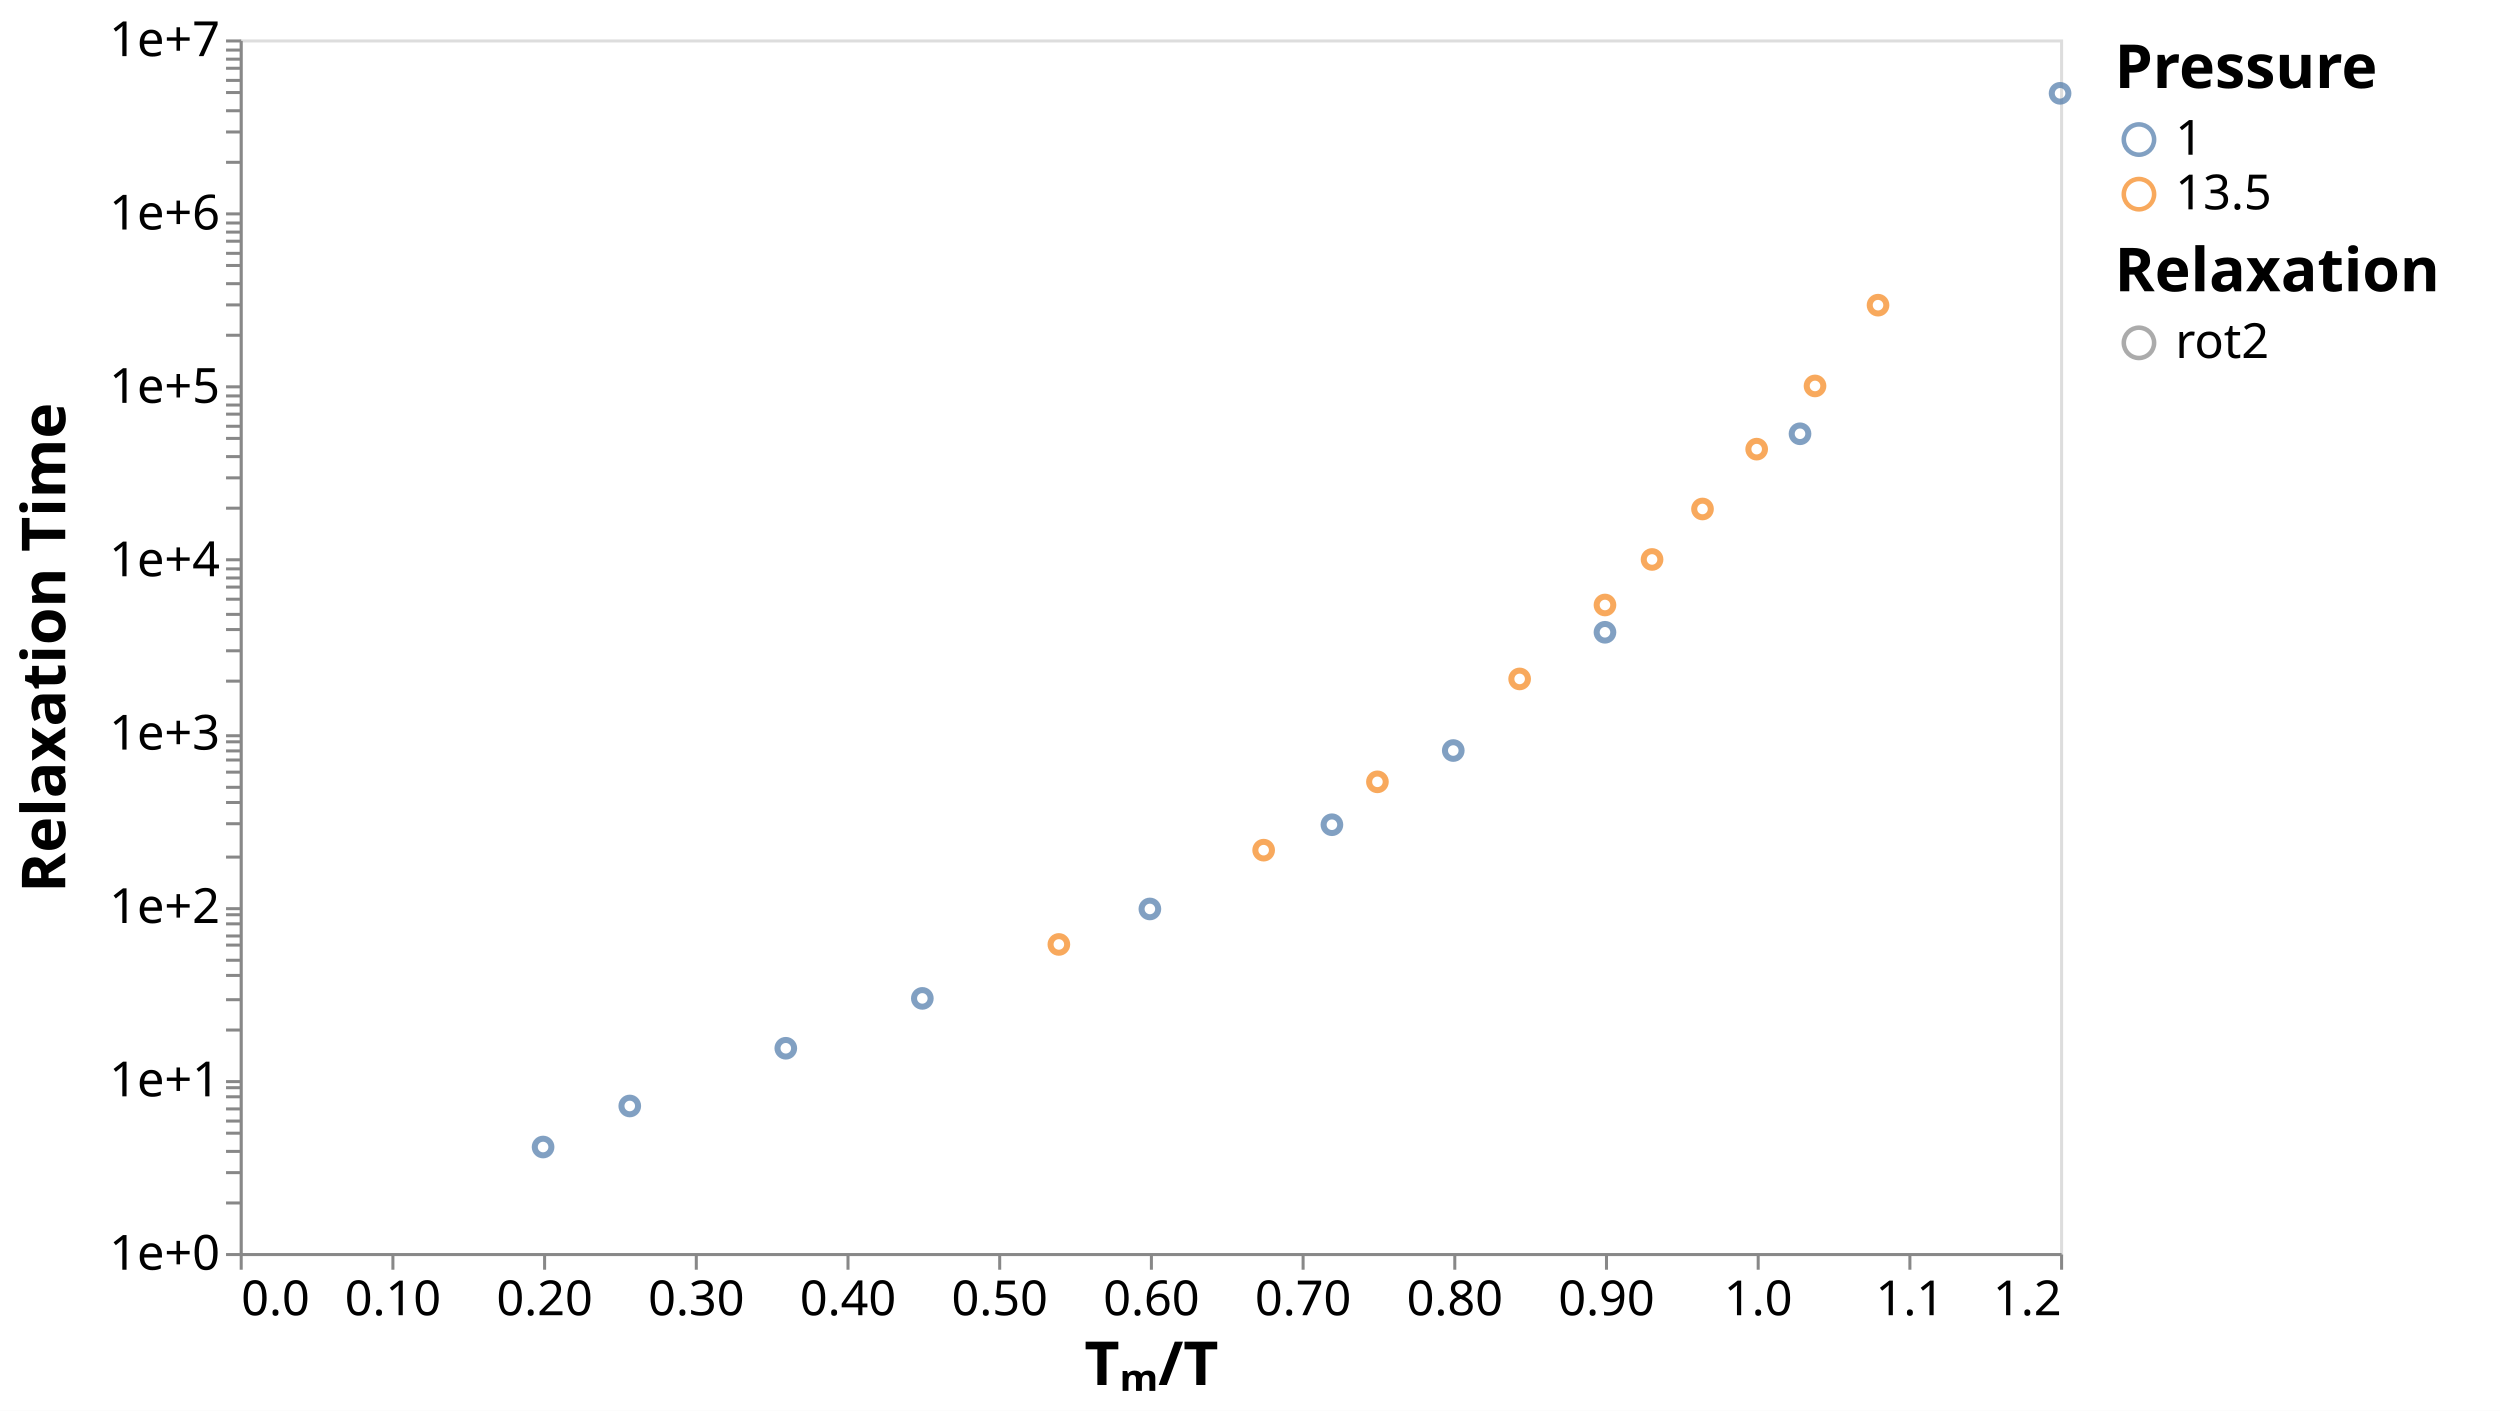
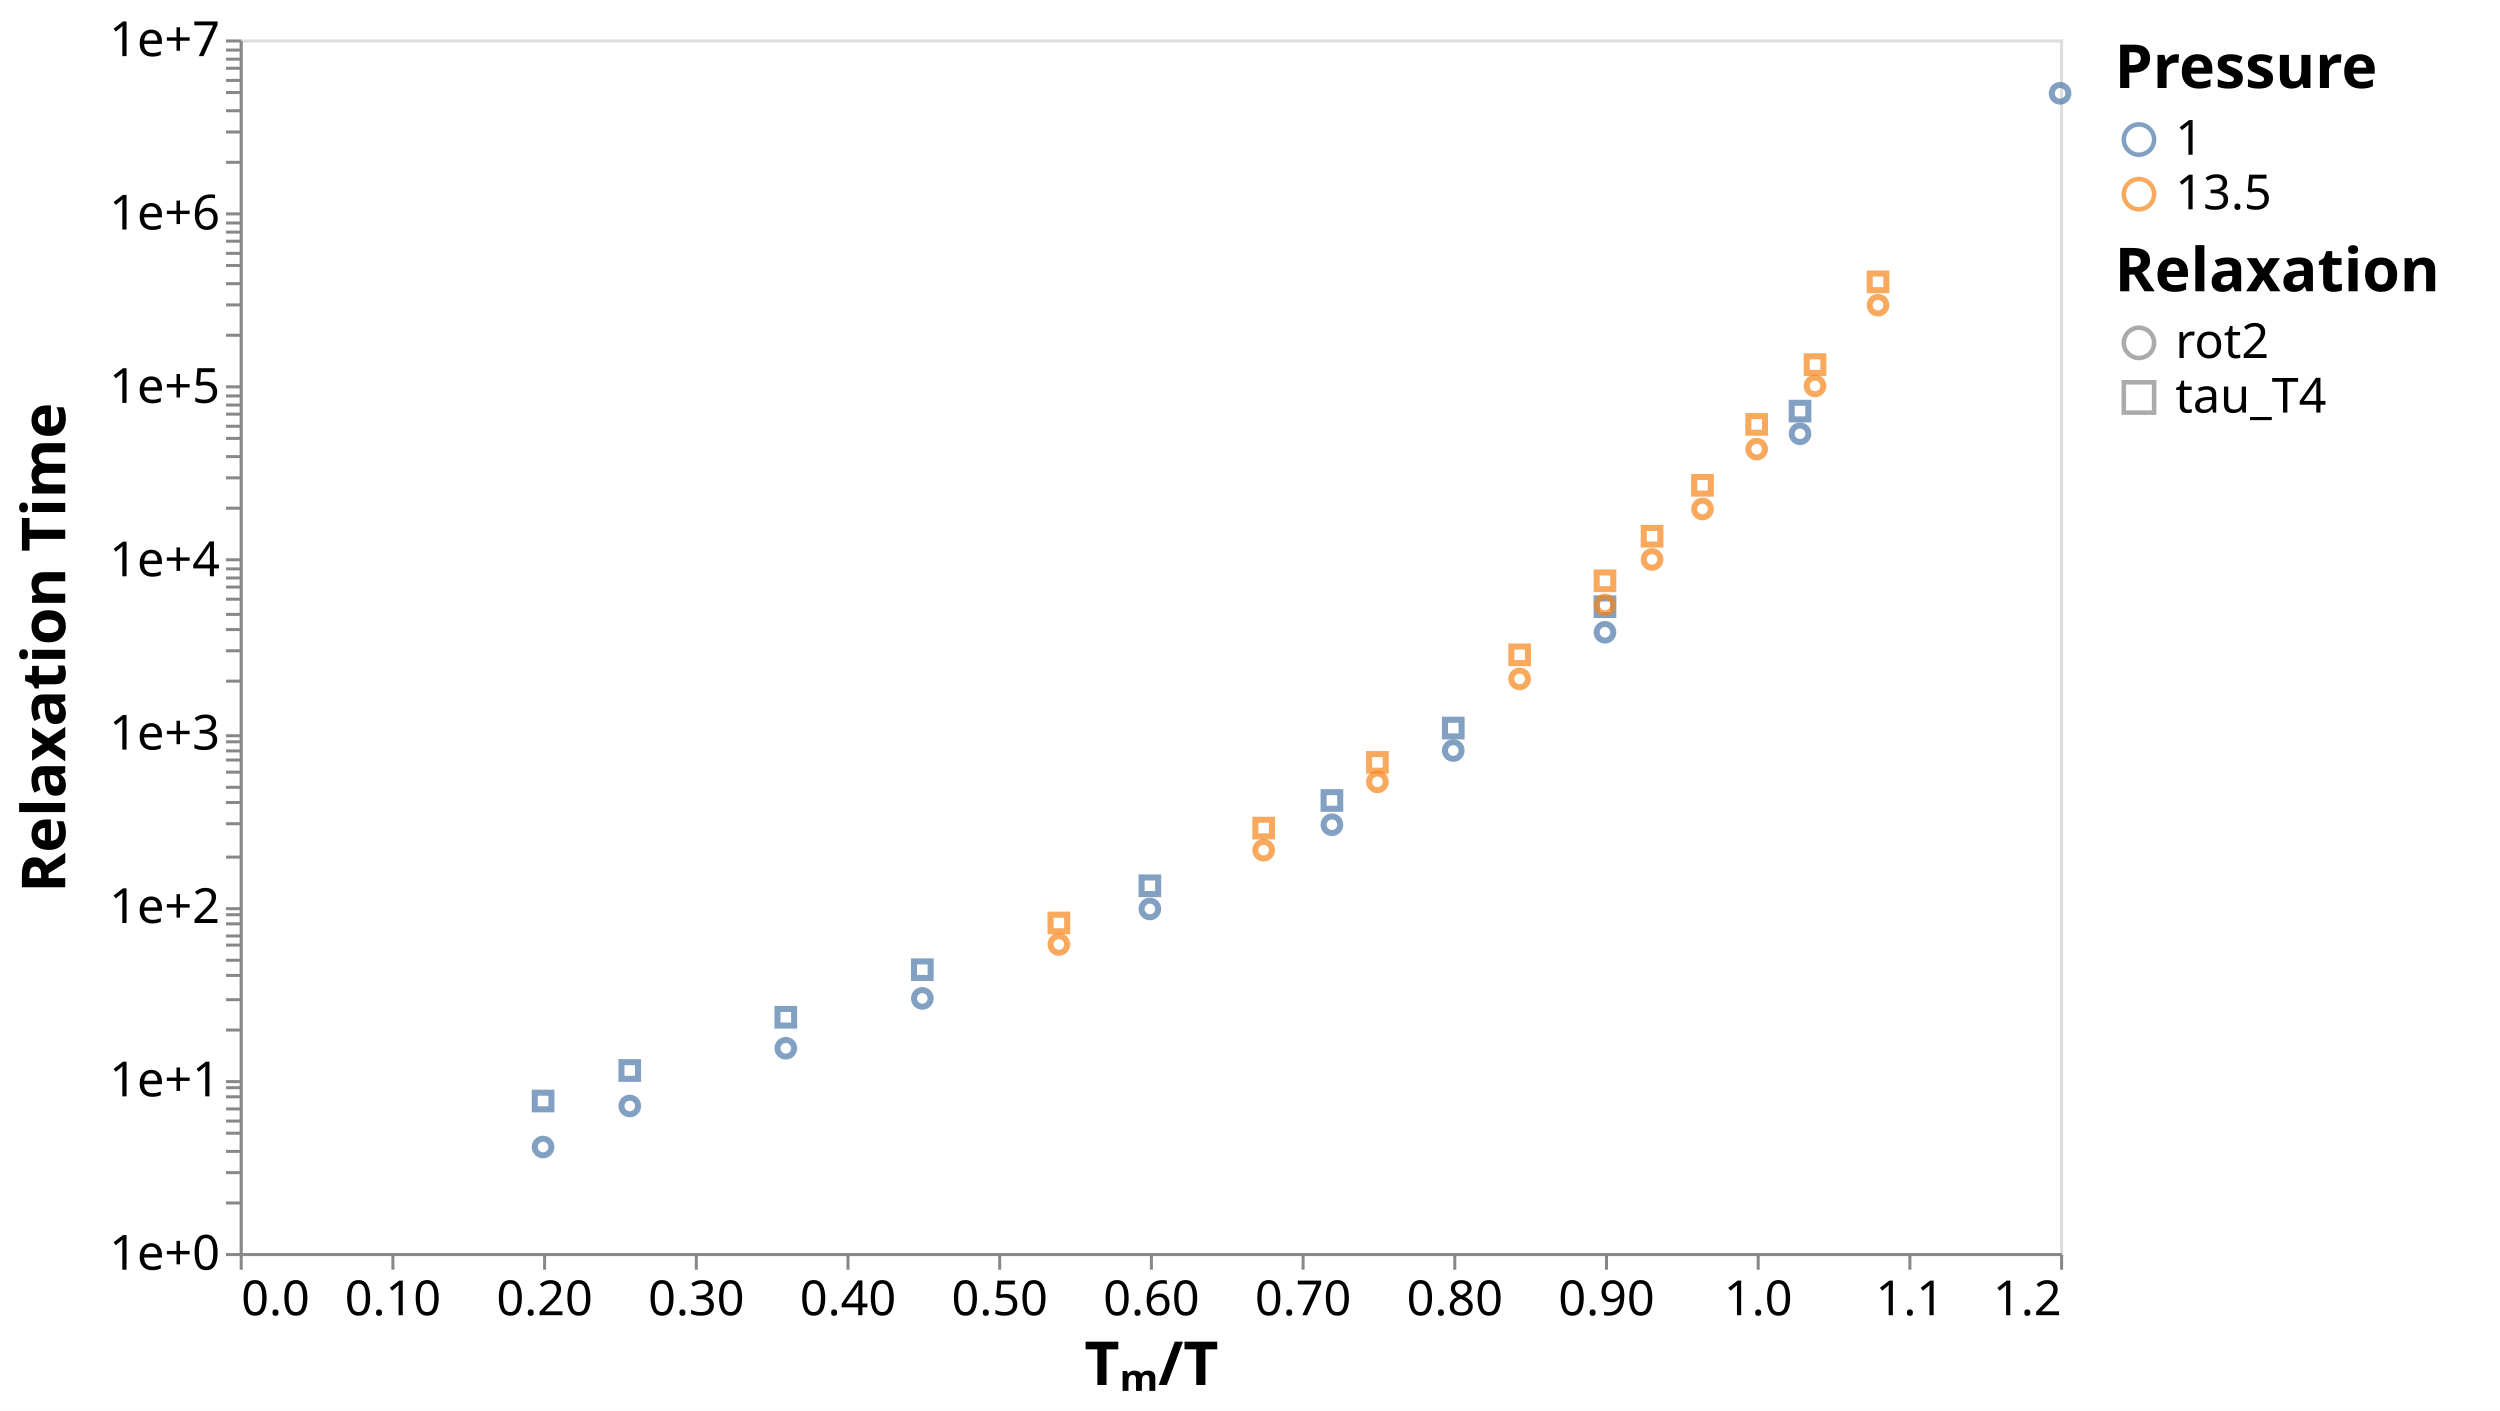
<svg xmlns="http://www.w3.org/2000/svg" class="marks" width="824" height="465" viewBox="0 0 824 465" version="1.1">
  <rect width="824" height="465" style="fill: white;" />
  <g transform="translate(79,13)">
    <g class="mark-group role-frame root">
      <g transform="translate(0,0)">
        <path class="background" d="M0.5,0.5h600v400h-600Z" style="fill: none; stroke: #ddd;" />
        <g>
          <g class="mark-rule role-mark layer_0_layer_0_marks" />
          <g class="mark-symbol role-mark layer_1_marks">
            <path transform="translate(600,17.75784)" d="M2.739,0A2.739,2.739,0,1,1,-2.739,0A2.739,2.739,0,1,1,2.739,0" style="fill: none; stroke: #4c78a8; stroke-width: 2; opacity: 0.7;" />
            <path transform="translate(514.2857,129.9722)" d="M2.739,0A2.739,2.739,0,1,1,-2.739,0A2.739,2.739,0,1,1,2.739,0" style="fill: none; stroke: #4c78a8; stroke-width: 2; opacity: 0.7;" />
+             <path transform="translate(514.2857,122.5025)" d="M-2.739,-2.739h5.477v5.477h-5.477Z" style="fill: none; stroke: #4c78a8; stroke-width: 2; opacity: 0.7;" />
            <path transform="translate(450,195.3992)" d="M2.739,0A2.739,2.739,0,1,1,-2.739,0A2.739,2.739,0,1,1,2.739,0" style="fill: none; stroke: #4c78a8; stroke-width: 2; opacity: 0.7;" />
+             <path transform="translate(450,186.9706)" d="M-2.739,-2.739h5.477v5.477h-5.477Z" style="fill: none; stroke: #4c78a8; stroke-width: 2; opacity: 0.7;" />
            <path transform="translate(400,234.3774)" d="M2.739,0A2.739,2.739,0,1,1,-2.739,0A2.739,2.739,0,1,1,2.739,0" style="fill: none; stroke: #4c78a8; stroke-width: 2; opacity: 0.7;" />
+             <path transform="translate(400,226.9654)" d="M-2.739,-2.739h5.477v5.477h-5.477Z" style="fill: none; stroke: #4c78a8; stroke-width: 2; opacity: 0.7;" />
            <path transform="translate(360,258.832)" d="M2.739,0A2.739,2.739,0,1,1,-2.739,0A2.739,2.739,0,1,1,2.739,0" style="fill: none; stroke: #4c78a8; stroke-width: 2; opacity: 0.7;" />
+             <path transform="translate(360,250.8393)" d="M-2.739,-2.739h5.477v5.477h-5.477Z" style="fill: none; stroke: #4c78a8; stroke-width: 2; opacity: 0.7;" />
            <path transform="translate(300,286.592)" d="M2.739,0A2.739,2.739,0,1,1,-2.739,0A2.739,2.739,0,1,1,2.739,0" style="fill: none; stroke: #4c78a8; stroke-width: 2; opacity: 0.7;" />
+             <path transform="translate(300,278.9493)" d="M-2.739,-2.739h5.477v5.477h-5.477Z" style="fill: none; stroke: #4c78a8; stroke-width: 2; opacity: 0.7;" />
            <path transform="translate(225,316.067)" d="M2.739,0A2.739,2.739,0,1,1,-2.739,0A2.739,2.739,0,1,1,2.739,0" style="fill: none; stroke: #4c78a8; stroke-width: 2; opacity: 0.7;" />
+             <path transform="translate(225,306.6162)" d="M-2.739,-2.739h5.477v5.477h-5.477Z" style="fill: none; stroke: #4c78a8; stroke-width: 2; opacity: 0.7;" />
            <path transform="translate(180,332.5069)" d="M2.739,0A2.739,2.739,0,1,1,-2.739,0A2.739,2.739,0,1,1,2.739,0" style="fill: none; stroke: #4c78a8; stroke-width: 2; opacity: 0.7;" />
+             <path transform="translate(180,322.2935)" d="M-2.739,-2.739h5.477v5.477h-5.477Z" style="fill: none; stroke: #4c78a8; stroke-width: 2; opacity: 0.7;" />
            <path transform="translate(540,87.58386)" d="M2.739,0A2.739,2.739,0,1,1,-2.739,0A2.739,2.739,0,1,1,2.739,0" style="fill: none; stroke: #f58518; stroke-width: 2; opacity: 0.7;" />
+             <path transform="translate(540,79.90476)" d="M-2.739,-2.739h5.477v5.477h-5.477Z" style="fill: none; stroke: #f58518; stroke-width: 2; opacity: 0.7;" />
            <path transform="translate(519.2308,114.2074)" d="M2.739,0A2.739,2.739,0,1,1,-2.739,0A2.739,2.739,0,1,1,2.739,0" style="fill: none; stroke: #f58518; stroke-width: 2; opacity: 0.7;" />
+             <path transform="translate(519.2308,107.1786)" d="M-2.739,-2.739h5.477v5.477h-5.477Z" style="fill: none; stroke: #f58518; stroke-width: 2; opacity: 0.7;" />
            <path transform="translate(500,135.0401)" d="M2.739,0A2.739,2.739,0,1,1,-2.739,0A2.739,2.739,0,1,1,2.739,0" style="fill: none; stroke: #f58518; stroke-width: 2; opacity: 0.7;" />
+             <path transform="translate(500,126.8833)" d="M-2.739,-2.739h5.477v5.477h-5.477Z" style="fill: none; stroke: #f58518; stroke-width: 2; opacity: 0.7;" />
            <path transform="translate(128.5714,351.5321)" d="M2.739,0A2.739,2.739,0,1,1,-2.739,0A2.739,2.739,0,1,1,2.739,0" style="fill: none; stroke: #4c78a8; stroke-width: 2; opacity: 0.7;" />
+             <path transform="translate(128.5714,339.8337)" d="M-2.739,-2.739h5.477v5.477h-5.477Z" style="fill: none; stroke: #4c78a8; stroke-width: 2; opacity: 0.7;" />
            <path transform="translate(482.1429,154.7612)" d="M2.739,0A2.739,2.739,0,1,1,-2.739,0A2.739,2.739,0,1,1,2.739,0" style="fill: none; stroke: #f58518; stroke-width: 2; opacity: 0.7;" />
+             <path transform="translate(482.1429,146.9555)" d="M-2.739,-2.739h5.477v5.477h-5.477Z" style="fill: none; stroke: #f58518; stroke-width: 2; opacity: 0.7;" />
            <path transform="translate(465.5172,171.3963)" d="M2.739,0A2.739,2.739,0,1,1,-2.739,0A2.739,2.739,0,1,1,2.739,0" style="fill: none; stroke: #f58518; stroke-width: 2; opacity: 0.7;" />
+             <path transform="translate(465.5172,163.7521)" d="M-2.739,-2.739h5.477v5.477h-5.477Z" style="fill: none; stroke: #f58518; stroke-width: 2; opacity: 0.7;" />
            <path transform="translate(450,186.4053)" d="M2.739,0A2.739,2.739,0,1,1,-2.739,0A2.739,2.739,0,1,1,2.739,0" style="fill: none; stroke: #f58518; stroke-width: 2; opacity: 0.7;" />
+             <path transform="translate(450,178.4322)" d="M-2.739,-2.739h5.477v5.477h-5.477Z" style="fill: none; stroke: #f58518; stroke-width: 2; opacity: 0.7;" />
            <path transform="translate(421.875,210.7751)" d="M2.739,0A2.739,2.739,0,1,1,-2.739,0A2.739,2.739,0,1,1,2.739,0" style="fill: none; stroke: #f58518; stroke-width: 2; opacity: 0.7;" />
+             <path transform="translate(421.875,202.8238)" d="M-2.739,-2.739h5.477v5.477h-5.477Z" style="fill: none; stroke: #f58518; stroke-width: 2; opacity: 0.7;" />
            <path transform="translate(100,365.0596)" d="M2.739,0A2.739,2.739,0,1,1,-2.739,0A2.739,2.739,0,1,1,2.739,0" style="fill: none; stroke: #4c78a8; stroke-width: 2; opacity: 0.7;" />
+             <path transform="translate(100,349.8909)" d="M-2.739,-2.739h5.477v5.477h-5.477Z" style="fill: none; stroke: #4c78a8; stroke-width: 2; opacity: 0.7;" />
            <path transform="translate(375,244.6927)" d="M2.739,0A2.739,2.739,0,1,1,-2.739,0A2.739,2.739,0,1,1,2.739,0" style="fill: none; stroke: #f58518; stroke-width: 2; opacity: 0.7;" />
+             <path transform="translate(375,238.2789)" d="M-2.739,-2.739h5.477v5.477h-5.477Z" style="fill: none; stroke: #f58518; stroke-width: 2; opacity: 0.7;" />
            <path transform="translate(337.5,267.2133)" d="M2.739,0A2.739,2.739,0,1,1,-2.739,0A2.739,2.739,0,1,1,2.739,0" style="fill: none; stroke: #f58518; stroke-width: 2; opacity: 0.7;" />
+             <path transform="translate(337.5,259.9326)" d="M-2.739,-2.739h5.477v5.477h-5.477Z" style="fill: none; stroke: #f58518; stroke-width: 2; opacity: 0.7;" />
            <path transform="translate(270,298.2882)" d="M2.739,0A2.739,2.739,0,1,1,-2.739,0A2.739,2.739,0,1,1,2.739,0" style="fill: none; stroke: #f58518; stroke-width: 2; opacity: 0.7;" />
+             <path transform="translate(270,291.208)" d="M-2.739,-2.739h5.477v5.477h-5.477Z" style="fill: none; stroke: #f58518; stroke-width: 2; opacity: 0.7;" />
          </g>
          <g class="mark-group role-legend">
            <g transform="translate(618,0)">
              <path class="background" d="M0,0h101v59h-101Z" style="pointer-events: none; fill: none;" />
              <g>
                <g class="mark-group role-legend-entry">
                  <g transform="translate(0,25)">
                    <path class="background" d="M0,0h0v0h0Z" style="pointer-events: none; fill: none;" />
                    <g>
                      <g class="mark-group role-scope">
                        <g transform="translate(0,0)">
                          <path class="background" d="M0,0h55v16h-55Z" style="pointer-events: none; fill: none; opacity: 1;" />
                          <g>
                            <g class="mark-symbol role-legend-symbol" style="pointer-events: none;">
                              <path transform="translate(8,8)" d="M5,0A5,5,0,1,1,-5,0A5,5,0,1,1,5,0" style="fill: none; stroke: #4c78a8; stroke-width: 1.5; opacity: 0.7;" />
                            </g>
                            <g class="mark-text role-legend-label" style="pointer-events: none;">
                              <text text-anchor="start" transform="translate(20,13)" style="font-family: sans-serif; font-size: 16px; fill: #000; opacity: 1;">1</text>
                            </g>
                          </g>
                        </g>
                        <g transform="translate(0,18)">
                          <path class="background" d="M0,0h55v16h-55Z" style="pointer-events: none; fill: none; opacity: 1;" />
                          <g>
                            <g class="mark-symbol role-legend-symbol" style="pointer-events: none;">
                              <path transform="translate(8,8)" d="M5,0A5,5,0,1,1,-5,0A5,5,0,1,1,5,0" style="fill: none; stroke: #f58518; stroke-width: 1.5; opacity: 0.7;" />
                            </g>
                            <g class="mark-text role-legend-label" style="pointer-events: none;">
                              <text text-anchor="start" transform="translate(20,13)" style="font-family: sans-serif; font-size: 16px; fill: #000; opacity: 1;">13.5</text>
                            </g>
                          </g>
                        </g>
                      </g>
                    </g>
                  </g>
                </g>
                <g class="mark-text role-legend-title" style="pointer-events: none;">
                  <text text-anchor="start" transform="translate(0,16)" style="font-family: sans-serif; font-size: 20px; font-weight: bold; fill: #000; opacity: 1;">Pressure</text>
                </g>
              </g>
            </g>
          </g>
          <g class="mark-group role-legend">
            <g transform="translate(618,67)">
-               <path class="background" d="M0,0h122v41h-122Z" style="pointer-events: none; fill: none;" />
+               <path class="background" d="M0,0h122v59h-122Z" style="pointer-events: none; fill: none;" />
              <g>
                <g class="mark-group role-legend-entry">
                  <g transform="translate(0,25)">
                    <path class="background" d="M0,0h0v0h0Z" style="pointer-events: none; fill: none;" />
                    <g>
                      <g class="mark-group role-scope">
                        <g transform="translate(0,0)">
-                           <path class="background" d="M0,0h53v16h-53Z" style="pointer-events: none; fill: none; opacity: 1;" />
+                           <path class="background" d="M0,0h74v16h-74Z" style="pointer-events: none; fill: none; opacity: 1;" />
                          <g>
                            <g class="mark-symbol role-legend-symbol" style="pointer-events: none;">
                              <path transform="translate(8,8)" d="M5,0A5,5,0,1,1,-5,0A5,5,0,1,1,5,0" style="fill: none; stroke: #888; stroke-width: 1.5; opacity: 0.7;" />
                            </g>
                            <g class="mark-text role-legend-label" style="pointer-events: none;">
                              <text text-anchor="start" transform="translate(20,13)" style="font-family: sans-serif; font-size: 16px; fill: #000; opacity: 1;">rot2</text>
+                             </g>
+                           </g>
+                         </g>
+                         <g transform="translate(0,18)">
+                           <path class="background" d="M0,0h74v16h-74Z" style="pointer-events: none; fill: none; opacity: 1;" />
+                           <g>
+                             <g class="mark-symbol role-legend-symbol" style="pointer-events: none;">
+                               <path transform="translate(8,8)" d="M-5,-5h10v10h-10Z" style="fill: none; stroke: #888; stroke-width: 1.5; opacity: 0.7;" />
+                             </g>
+                             <g class="mark-text role-legend-label" style="pointer-events: none;">
+                               <text text-anchor="start" transform="translate(20,13)" style="font-family: sans-serif; font-size: 16px; fill: #000; opacity: 1;">tau_T4</text>
                            </g>
                          </g>
                        </g>
                      </g>
                    </g>
                  </g>
                </g>
                <g class="mark-text role-legend-title" style="pointer-events: none;">
                  <text text-anchor="start" transform="translate(0,16)" style="font-family: sans-serif; font-size: 20px; font-weight: bold; fill: #000; opacity: 1;">Relaxation</text>
                </g>
              </g>
            </g>
          </g>
          <g class="mark-group role-axis">
            <g transform="translate(0.5,400.5)">
              <path class="background" d="M0,0h0v0h0Z" style="pointer-events: none; fill: none;" />
              <g>
                <g class="mark-rule role-axis-tick" style="pointer-events: none;">
                  <line transform="translate(0,0)" x2="0" y2="5" style="fill: none; stroke: #888; stroke-width: 1; opacity: 1;" />
                  <line transform="translate(50,0)" x2="0" y2="5" style="fill: none; stroke: #888; stroke-width: 1; opacity: 1;" />
                  <line transform="translate(100,0)" x2="0" y2="5" style="fill: none; stroke: #888; stroke-width: 1; opacity: 1;" />
                  <line transform="translate(150,0)" x2="0" y2="5" style="fill: none; stroke: #888; stroke-width: 1; opacity: 1;" />
                  <line transform="translate(200,0)" x2="0" y2="5" style="fill: none; stroke: #888; stroke-width: 1; opacity: 1;" />
                  <line transform="translate(250,0)" x2="0" y2="5" style="fill: none; stroke: #888; stroke-width: 1; opacity: 1;" />
                  <line transform="translate(300,0)" x2="0" y2="5" style="fill: none; stroke: #888; stroke-width: 1; opacity: 1;" />
                  <line transform="translate(350,0)" x2="0" y2="5" style="fill: none; stroke: #888; stroke-width: 1; opacity: 1;" />
                  <line transform="translate(400,0)" x2="0" y2="5" style="fill: none; stroke: #888; stroke-width: 1; opacity: 1;" />
                  <line transform="translate(450,0)" x2="0" y2="5" style="fill: none; stroke: #888; stroke-width: 1; opacity: 1;" />
                  <line transform="translate(500,0)" x2="0" y2="5" style="fill: none; stroke: #888; stroke-width: 1; opacity: 1;" />
                  <line transform="translate(550,0)" x2="0" y2="5" style="fill: none; stroke: #888; stroke-width: 1; opacity: 1;" />
                  <line transform="translate(600,0)" x2="0" y2="5" style="fill: none; stroke: #888; stroke-width: 1; opacity: 1;" />
                </g>
                <g class="mark-text role-axis-label" style="pointer-events: none;">
                  <text text-anchor="start" transform="translate(0,20)" style="font-family: sans-serif; font-size: 16px; fill: #000; opacity: 1;">0.0</text>
                  <text text-anchor="middle" transform="translate(50,20)" style="font-family: sans-serif; font-size: 16px; fill: #000; opacity: 1;">0.10</text>
                  <text text-anchor="middle" transform="translate(100,20)" style="font-family: sans-serif; font-size: 16px; fill: #000; opacity: 1;">0.20</text>
                  <text text-anchor="middle" transform="translate(150,20)" style="font-family: sans-serif; font-size: 16px; fill: #000; opacity: 1;">0.30</text>
                  <text text-anchor="middle" transform="translate(200,20)" style="font-family: sans-serif; font-size: 16px; fill: #000; opacity: 1;">0.40</text>
                  <text text-anchor="middle" transform="translate(250,20)" style="font-family: sans-serif; font-size: 16px; fill: #000; opacity: 1;">0.50</text>
                  <text text-anchor="middle" transform="translate(300,20)" style="font-family: sans-serif; font-size: 16px; fill: #000; opacity: 1;">0.60</text>
                  <text text-anchor="middle" transform="translate(350,20)" style="font-family: sans-serif; font-size: 16px; fill: #000; opacity: 1;">0.70</text>
                  <text text-anchor="middle" transform="translate(400,20)" style="font-family: sans-serif; font-size: 16px; fill: #000; opacity: 1;">0.80</text>
                  <text text-anchor="middle" transform="translate(450,20)" style="font-family: sans-serif; font-size: 16px; fill: #000; opacity: 1;">0.90</text>
                  <text text-anchor="middle" transform="translate(500,20)" style="font-family: sans-serif; font-size: 16px; fill: #000; opacity: 1;">1.0</text>
                  <text text-anchor="middle" transform="translate(550,20)" style="font-family: sans-serif; font-size: 16px; fill: #000; opacity: 1;">1.1</text>
                  <text text-anchor="end" transform="translate(600,20)" style="font-family: sans-serif; font-size: 16px; fill: #000; opacity: 1;">1.2</text>
                </g>
                <g class="mark-rule role-axis-domain" style="pointer-events: none;">
                  <line transform="translate(0,0)" x2="600" y2="0" style="fill: none; stroke: #888; stroke-width: 1; opacity: 1;" />
                </g>
                <g class="mark-text role-axis-title" style="pointer-events: none;">
                  <text text-anchor="middle" transform="translate(300,43)" style="font-family: sans-serif; font-size: 20px; font-weight: bold; fill: #000; opacity: 1;">Tₘ/T</text>
                </g>
              </g>
            </g>
          </g>
          <g class="mark-group role-axis">
            <g transform="translate(0.5,0.5)">
              <path class="background" d="M0,0h0v0h0Z" style="pointer-events: none; fill: none;" />
              <g>
                <g class="mark-rule role-axis-tick" style="pointer-events: none;">
                  <line transform="translate(0,400)" x2="-5" y2="0" style="fill: none; stroke: #888; stroke-width: 1; opacity: 1;" />
                  <line transform="translate(0,383)" x2="-5" y2="0" style="fill: none; stroke: #888; stroke-width: 1; opacity: 1;" />
                  <line transform="translate(0,373)" x2="-5" y2="0" style="fill: none; stroke: #888; stroke-width: 1; opacity: 1;" />
                  <line transform="translate(0,366)" x2="-5" y2="0" style="fill: none; stroke: #888; stroke-width: 1; opacity: 1;" />
                  <line transform="translate(0,360)" x2="-5" y2="0" style="fill: none; stroke: #888; stroke-width: 1; opacity: 1;" />
                  <line transform="translate(0,356)" x2="-5" y2="0" style="fill: none; stroke: #888; stroke-width: 1; opacity: 1;" />
                  <line transform="translate(0,352)" x2="-5" y2="0" style="fill: none; stroke: #888; stroke-width: 1; opacity: 1;" />
                  <line transform="translate(0,348)" x2="-5" y2="0" style="fill: none; stroke: #888; stroke-width: 1; opacity: 1;" />
                  <line transform="translate(0,345)" x2="-5" y2="0" style="fill: none; stroke: #888; stroke-width: 1; opacity: 1;" />
                  <line transform="translate(0,343)" x2="-5" y2="0" style="fill: none; stroke: #888; stroke-width: 1; opacity: 1;" />
                  <line transform="translate(0,326)" x2="-5" y2="0" style="fill: none; stroke: #888; stroke-width: 1; opacity: 1;" />
                  <line transform="translate(0,316)" x2="-5" y2="0" style="fill: none; stroke: #888; stroke-width: 1; opacity: 1;" />
                  <line transform="translate(0,308)" x2="-5" y2="0" style="fill: none; stroke: #888; stroke-width: 1; opacity: 1;" />
                  <line transform="translate(0,303)" x2="-5" y2="0" style="fill: none; stroke: #888; stroke-width: 1; opacity: 1;" />
                  <line transform="translate(0,298)" x2="-5" y2="0" style="fill: none; stroke: #888; stroke-width: 1; opacity: 1;" />
                  <line transform="translate(0,295)" x2="-5" y2="0" style="fill: none; stroke: #888; stroke-width: 1; opacity: 1;" />
                  <line transform="translate(0,291)" x2="-5" y2="0" style="fill: none; stroke: #888; stroke-width: 1; opacity: 1;" />
                  <line transform="translate(0,288)" x2="-5" y2="0" style="fill: none; stroke: #888; stroke-width: 1; opacity: 1;" />
                  <line transform="translate(0,286)" x2="-5" y2="0" style="fill: none; stroke: #888; stroke-width: 1; opacity: 1;" />
                  <line transform="translate(0,269)" x2="-5" y2="0" style="fill: none; stroke: #888; stroke-width: 1; opacity: 1;" />
                  <line transform="translate(0,258)" x2="-5" y2="0" style="fill: none; stroke: #888; stroke-width: 1; opacity: 1;" />
                  <line transform="translate(0,251)" x2="-5" y2="0" style="fill: none; stroke: #888; stroke-width: 1; opacity: 1;" />
                  <line transform="translate(0,246)" x2="-5" y2="0" style="fill: none; stroke: #888; stroke-width: 1; opacity: 1;" />
                  <line transform="translate(0,241)" x2="-5" y2="0" style="fill: none; stroke: #888; stroke-width: 1; opacity: 1;" />
                  <line transform="translate(0,237)" x2="-5" y2="0" style="fill: none; stroke: #888; stroke-width: 1; opacity: 1;" />
                  <line transform="translate(0,234)" x2="-5" y2="0" style="fill: none; stroke: #888; stroke-width: 1; opacity: 1;" />
                  <line transform="translate(0,231)" x2="-5" y2="0" style="fill: none; stroke: #888; stroke-width: 1; opacity: 1;" />
                  <line transform="translate(0,229)" x2="-5" y2="0" style="fill: none; stroke: #888; stroke-width: 1; opacity: 1;" />
                  <line transform="translate(0,211)" x2="-5" y2="0" style="fill: none; stroke: #888; stroke-width: 1; opacity: 1;" />
                  <line transform="translate(0,201)" x2="-5" y2="0" style="fill: none; stroke: #888; stroke-width: 1; opacity: 1;" />
                  <line transform="translate(0,194)" x2="-5" y2="0" style="fill: none; stroke: #888; stroke-width: 1; opacity: 1;" />
                  <line transform="translate(0,189)" x2="-5" y2="0" style="fill: none; stroke: #888; stroke-width: 1; opacity: 1;" />
                  <line transform="translate(0,184)" x2="-5" y2="0" style="fill: none; stroke: #888; stroke-width: 1; opacity: 1;" />
                  <line transform="translate(0,180)" x2="-5" y2="0" style="fill: none; stroke: #888; stroke-width: 1; opacity: 1;" />
                  <line transform="translate(0,177)" x2="-5" y2="0" style="fill: none; stroke: #888; stroke-width: 1; opacity: 1;" />
                  <line transform="translate(0,174)" x2="-5" y2="0" style="fill: none; stroke: #888; stroke-width: 1; opacity: 1;" />
                  <line transform="translate(0,171)" x2="-5" y2="0" style="fill: none; stroke: #888; stroke-width: 1; opacity: 1;" />
                  <line transform="translate(0,154)" x2="-5" y2="0" style="fill: none; stroke: #888; stroke-width: 1; opacity: 1;" />
                  <line transform="translate(0,144)" x2="-5" y2="0" style="fill: none; stroke: #888; stroke-width: 1; opacity: 1;" />
                  <line transform="translate(0,137)" x2="-5" y2="0" style="fill: none; stroke: #888; stroke-width: 1; opacity: 1;" />
                  <line transform="translate(0,131)" x2="-5" y2="0" style="fill: none; stroke: #888; stroke-width: 1; opacity: 1;" />
                  <line transform="translate(0,127)" x2="-5" y2="0" style="fill: none; stroke: #888; stroke-width: 1; opacity: 1;" />
                  <line transform="translate(0,123)" x2="-5" y2="0" style="fill: none; stroke: #888; stroke-width: 1; opacity: 1;" />
                  <line transform="translate(0,120)" x2="-5" y2="0" style="fill: none; stroke: #888; stroke-width: 1; opacity: 1;" />
                  <line transform="translate(0,117)" x2="-5" y2="0" style="fill: none; stroke: #888; stroke-width: 1; opacity: 1;" />
                  <line transform="translate(0,114)" x2="-5" y2="0" style="fill: none; stroke: #888; stroke-width: 1; opacity: 1;" />
                  <line transform="translate(0,97)" x2="-5" y2="0" style="fill: none; stroke: #888; stroke-width: 1; opacity: 1;" />
                  <line transform="translate(0,87)" x2="-5" y2="0" style="fill: none; stroke: #888; stroke-width: 1; opacity: 1;" />
                  <line transform="translate(0,80)" x2="-5" y2="0" style="fill: none; stroke: #888; stroke-width: 1; opacity: 1;" />
                  <line transform="translate(0,74)" x2="-5" y2="0" style="fill: none; stroke: #888; stroke-width: 1; opacity: 1;" />
                  <line transform="translate(0,70)" x2="-5" y2="0" style="fill: none; stroke: #888; stroke-width: 1; opacity: 1;" />
                  <line transform="translate(0,66)" x2="-5" y2="0" style="fill: none; stroke: #888; stroke-width: 1; opacity: 1;" />
                  <line transform="translate(0,63)" x2="-5" y2="0" style="fill: none; stroke: #888; stroke-width: 1; opacity: 1;" />
                  <line transform="translate(0,60)" x2="-5" y2="0" style="fill: none; stroke: #888; stroke-width: 1; opacity: 1;" />
                  <line transform="translate(0,57)" x2="-5" y2="0" style="fill: none; stroke: #888; stroke-width: 1; opacity: 1;" />
                  <line transform="translate(0,40)" x2="-5" y2="0" style="fill: none; stroke: #888; stroke-width: 1; opacity: 1;" />
                  <line transform="translate(0,30)" x2="-5" y2="0" style="fill: none; stroke: #888; stroke-width: 1; opacity: 1;" />
                  <line transform="translate(0,23)" x2="-5" y2="0" style="fill: none; stroke: #888; stroke-width: 1; opacity: 1;" />
                  <line transform="translate(0,17)" x2="-5" y2="0" style="fill: none; stroke: #888; stroke-width: 1; opacity: 1;" />
                  <line transform="translate(0,13)" x2="-5" y2="0" style="fill: none; stroke: #888; stroke-width: 1; opacity: 1;" />
                  <line transform="translate(0,9)" x2="-5" y2="0" style="fill: none; stroke: #888; stroke-width: 1; opacity: 1;" />
                  <line transform="translate(0,6)" x2="-5" y2="0" style="fill: none; stroke: #888; stroke-width: 1; opacity: 1;" />
                  <line transform="translate(0,3)" x2="-5" y2="0" style="fill: none; stroke: #888; stroke-width: 1; opacity: 1;" />
                  <line transform="translate(0,0)" x2="-5" y2="0" style="fill: none; stroke: #888; stroke-width: 1; opacity: 1;" />
                </g>
                <g class="mark-text role-axis-label" style="pointer-events: none;">
                  <text text-anchor="end" transform="translate(-7,405)" style="font-family: sans-serif; font-size: 16px; fill: #000; opacity: 1;">1e+0</text>
                  <text text-anchor="end" transform="translate(-7,387.7983)" style="font-family: sans-serif; font-size: 16px; fill: #000; opacity: 1;" />
                  <text text-anchor="end" transform="translate(-7,377.7359)" style="font-family: sans-serif; font-size: 16px; fill: #000; opacity: 1;" />
                  <text text-anchor="end" transform="translate(-7,370.5966)" style="font-family: sans-serif; font-size: 16px; fill: #000; opacity: 1;" />
                  <text text-anchor="end" transform="translate(-7,365.0589)" style="font-family: sans-serif; font-size: 16px; fill: #000; opacity: 1;" />
                  <text text-anchor="end" transform="translate(-7,360.5342)" style="font-family: sans-serif; font-size: 16px; fill: #000; opacity: 1;" />
                  <text text-anchor="end" transform="translate(-7,356.7087)" style="font-family: sans-serif; font-size: 16px; fill: #000; opacity: 1;" />
                  <text text-anchor="end" transform="translate(-7,353.3949)" style="font-family: sans-serif; font-size: 16px; fill: #000; opacity: 1;" />
                  <text text-anchor="end" transform="translate(-7,350.4719)" style="font-family: sans-serif; font-size: 16px; fill: #000; opacity: 1;" />
                  <text text-anchor="end" transform="translate(-7,347.8571)" style="font-family: sans-serif; font-size: 16px; fill: #000; opacity: 1;">1e+1</text>
                  <text text-anchor="end" transform="translate(-7,330.6554)" style="font-family: sans-serif; font-size: 16px; fill: #000; opacity: 1;" />
                  <text text-anchor="end" transform="translate(-7,320.5931)" style="font-family: sans-serif; font-size: 16px; fill: #000; opacity: 1;" />
                  <text text-anchor="end" transform="translate(-7,313.4537)" style="font-family: sans-serif; font-size: 16px; fill: #000; opacity: 1;" />
                  <text text-anchor="end" transform="translate(-7,307.916)" style="font-family: sans-serif; font-size: 16px; fill: #000; opacity: 1;" />
                  <text text-anchor="end" transform="translate(-7,303.3914)" style="font-family: sans-serif; font-size: 16px; fill: #000; opacity: 1;" />
                  <text text-anchor="end" transform="translate(-7,299.5658)" style="font-family: sans-serif; font-size: 16px; fill: #000; opacity: 1;" />
                  <text text-anchor="end" transform="translate(-7,296.252)" style="font-family: sans-serif; font-size: 16px; fill: #000; opacity: 1;" />
                  <text text-anchor="end" transform="translate(-7,293.329)" style="font-family: sans-serif; font-size: 16px; fill: #000; opacity: 1;" />
                  <text text-anchor="end" transform="translate(-7,290.7143)" style="font-family: sans-serif; font-size: 16px; fill: #000; opacity: 1;">1e+2</text>
                  <text text-anchor="end" transform="translate(-7,273.5126)" style="font-family: sans-serif; font-size: 16px; fill: #000; opacity: 1;" />
                  <text text-anchor="end" transform="translate(-7,263.4502)" style="font-family: sans-serif; font-size: 16px; fill: #000; opacity: 1;" />
                  <text text-anchor="end" transform="translate(-7,256.3109)" style="font-family: sans-serif; font-size: 16px; fill: #000; opacity: 1;" />
                  <text text-anchor="end" transform="translate(-7,250.7731)" style="font-family: sans-serif; font-size: 16px; fill: #000; opacity: 1;" />
                  <text text-anchor="end" transform="translate(-7,246.2485)" style="font-family: sans-serif; font-size: 16px; fill: #000; opacity: 1;" />
                  <text text-anchor="end" transform="translate(-7,242.423)" style="font-family: sans-serif; font-size: 16px; fill: #000; opacity: 1;" />
                  <text text-anchor="end" transform="translate(-7,239.1091)" style="font-family: sans-serif; font-size: 16px; fill: #000; opacity: 1;" />
                  <text text-anchor="end" transform="translate(-7,236.1861)" style="font-family: sans-serif; font-size: 16px; fill: #000; opacity: 1;" />
                  <text text-anchor="end" transform="translate(-7,233.5714)" style="font-family: sans-serif; font-size: 16px; fill: #000; opacity: 1;">1e+3</text>
                  <text text-anchor="end" transform="translate(-7,216.3697)" style="font-family: sans-serif; font-size: 16px; fill: #000; opacity: 1;" />
                  <text text-anchor="end" transform="translate(-7,206.3074)" style="font-family: sans-serif; font-size: 16px; fill: #000; opacity: 1;" />
                  <text text-anchor="end" transform="translate(-7,199.168)" style="font-family: sans-serif; font-size: 16px; fill: #000; opacity: 1;" />
                  <text text-anchor="end" transform="translate(-7,193.6303)" style="font-family: sans-serif; font-size: 16px; fill: #000; opacity: 1;" />
                  <text text-anchor="end" transform="translate(-7,189.1056)" style="font-family: sans-serif; font-size: 16px; fill: #000; opacity: 1;" />
                  <text text-anchor="end" transform="translate(-7,185.2801)" style="font-family: sans-serif; font-size: 16px; fill: #000; opacity: 1;" />
                  <text text-anchor="end" transform="translate(-7,181.9663)" style="font-family: sans-serif; font-size: 16px; fill: #000; opacity: 1;" />
                  <text text-anchor="end" transform="translate(-7,179.0433)" style="font-family: sans-serif; font-size: 16px; fill: #000; opacity: 1;" />
                  <text text-anchor="end" transform="translate(-7,176.4286)" style="font-family: sans-serif; font-size: 16px; fill: #000; opacity: 1;">1e+4</text>
                  <text text-anchor="end" transform="translate(-7,159.2269)" style="font-family: sans-serif; font-size: 16px; fill: #000; opacity: 1;" />
                  <text text-anchor="end" transform="translate(-7,149.1645)" style="font-family: sans-serif; font-size: 16px; fill: #000; opacity: 1;" />
                  <text text-anchor="end" transform="translate(-7,142.0251)" style="font-family: sans-serif; font-size: 16px; fill: #000; opacity: 1;" />
                  <text text-anchor="end" transform="translate(-7,136.4874)" style="font-family: sans-serif; font-size: 16px; fill: #000; opacity: 1;" />
                  <text text-anchor="end" transform="translate(-7,131.9628)" style="font-family: sans-serif; font-size: 16px; fill: #000; opacity: 1;" />
                  <text text-anchor="end" transform="translate(-7,128.1373)" style="font-family: sans-serif; font-size: 16px; fill: #000; opacity: 1;" />
                  <text text-anchor="end" transform="translate(-7,124.8234)" style="font-family: sans-serif; font-size: 16px; fill: #000; opacity: 1;" />
                  <text text-anchor="end" transform="translate(-7,121.9004)" style="font-family: sans-serif; font-size: 16px; fill: #000; opacity: 1;" />
                  <text text-anchor="end" transform="translate(-7,119.2857)" style="font-family: sans-serif; font-size: 16px; fill: #000; opacity: 1;">1e+5</text>
                  <text text-anchor="end" transform="translate(-7,102.084)" style="font-family: sans-serif; font-size: 16px; fill: #000; opacity: 1;" />
                  <text text-anchor="end" transform="translate(-7,92.02164)" style="font-family: sans-serif; font-size: 16px; fill: #000; opacity: 1;" />
                  <text text-anchor="end" transform="translate(-7,84.88229)" style="font-family: sans-serif; font-size: 16px; fill: #000; opacity: 1;" />
                  <text text-anchor="end" transform="translate(-7,79.34457)" style="font-family: sans-serif; font-size: 16px; fill: #000; opacity: 1;" />
                  <text text-anchor="end" transform="translate(-7,74.81993)" style="font-family: sans-serif; font-size: 16px; fill: #000; opacity: 1;" />
                  <text text-anchor="end" transform="translate(-7,70.9944)" style="font-family: sans-serif; font-size: 16px; fill: #000; opacity: 1;" />
                  <text text-anchor="end" transform="translate(-7,67.68057)" style="font-family: sans-serif; font-size: 16px; fill: #000; opacity: 1;" />
                  <text text-anchor="end" transform="translate(-7,64.75757)" style="font-family: sans-serif; font-size: 16px; fill: #000; opacity: 1;" />
                  <text text-anchor="end" transform="translate(-7,62.14286)" style="font-family: sans-serif; font-size: 16px; fill: #000; opacity: 1;">1e+6</text>
                  <text text-anchor="end" transform="translate(-7,44.94114)" style="font-family: sans-serif; font-size: 16px; fill: #000; opacity: 1;" />
                  <text text-anchor="end" transform="translate(-7,34.87879)" style="font-family: sans-serif; font-size: 16px; fill: #000; opacity: 1;" />
                  <text text-anchor="end" transform="translate(-7,27.73943)" style="font-family: sans-serif; font-size: 16px; fill: #000; opacity: 1;" />
                  <text text-anchor="end" transform="translate(-7,22.20171)" style="font-family: sans-serif; font-size: 16px; fill: #000; opacity: 1;" />
                  <text text-anchor="end" transform="translate(-7,17.67707)" style="font-family: sans-serif; font-size: 16px; fill: #000; opacity: 1;" />
                  <text text-anchor="end" transform="translate(-7,13.85154)" style="font-family: sans-serif; font-size: 16px; fill: #000; opacity: 1;" />
                  <text text-anchor="end" transform="translate(-7,10.53772)" style="font-family: sans-serif; font-size: 16px; fill: #000; opacity: 1;" />
                  <text text-anchor="end" transform="translate(-7,7.614714)" style="font-family: sans-serif; font-size: 16px; fill: #000; opacity: 1;" />
                  <text text-anchor="end" transform="translate(-7,5)" style="font-family: sans-serif; font-size: 16px; fill: #000; opacity: 1;">1e+7</text>
                </g>
                <g class="mark-rule role-axis-domain" style="pointer-events: none;">
                  <line transform="translate(0,400)" x2="0" y2="-400" style="fill: none; stroke: #888; stroke-width: 1; opacity: 1;" />
                </g>
                <g class="mark-text role-axis-title" style="pointer-events: none;">
                  <text text-anchor="middle" transform="translate(-54,200) rotate(-90) translate(0,-4)" style="font-family: sans-serif; font-size: 20px; font-weight: bold; fill: #000; opacity: 1;">Relaxation Time</text>
                </g>
              </g>
            </g>
          </g>
        </g>
      </g>
    </g>
  </g>
</svg>
